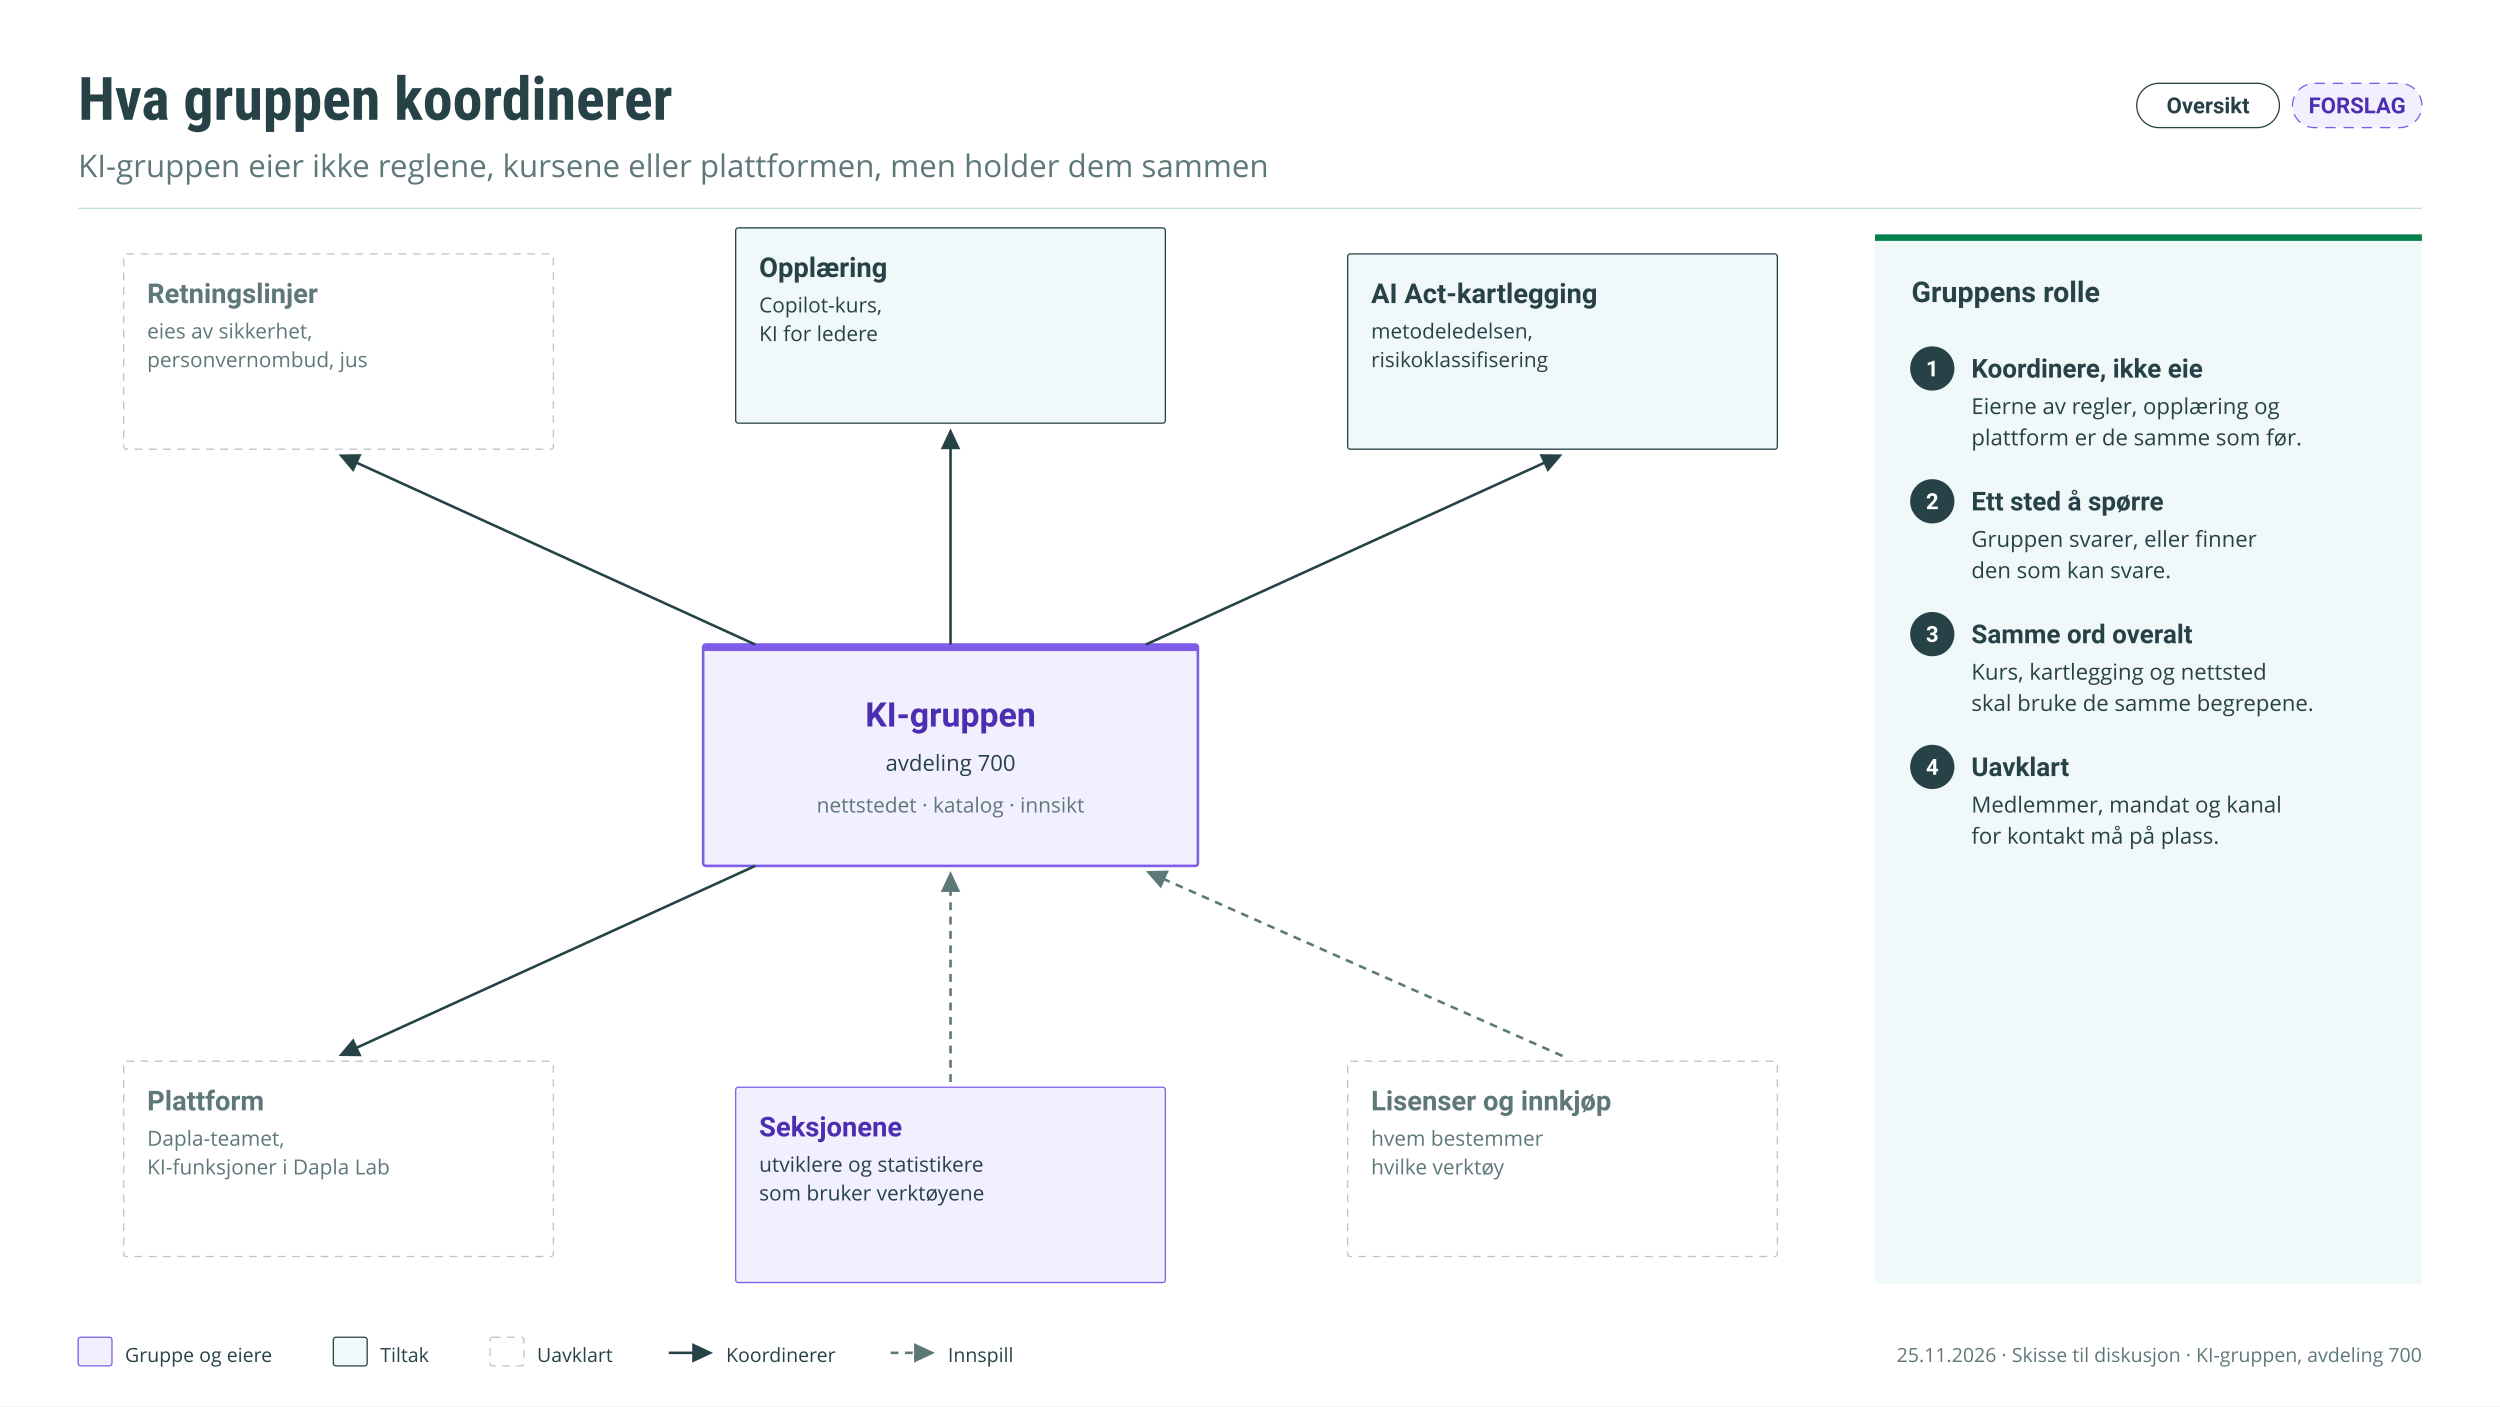
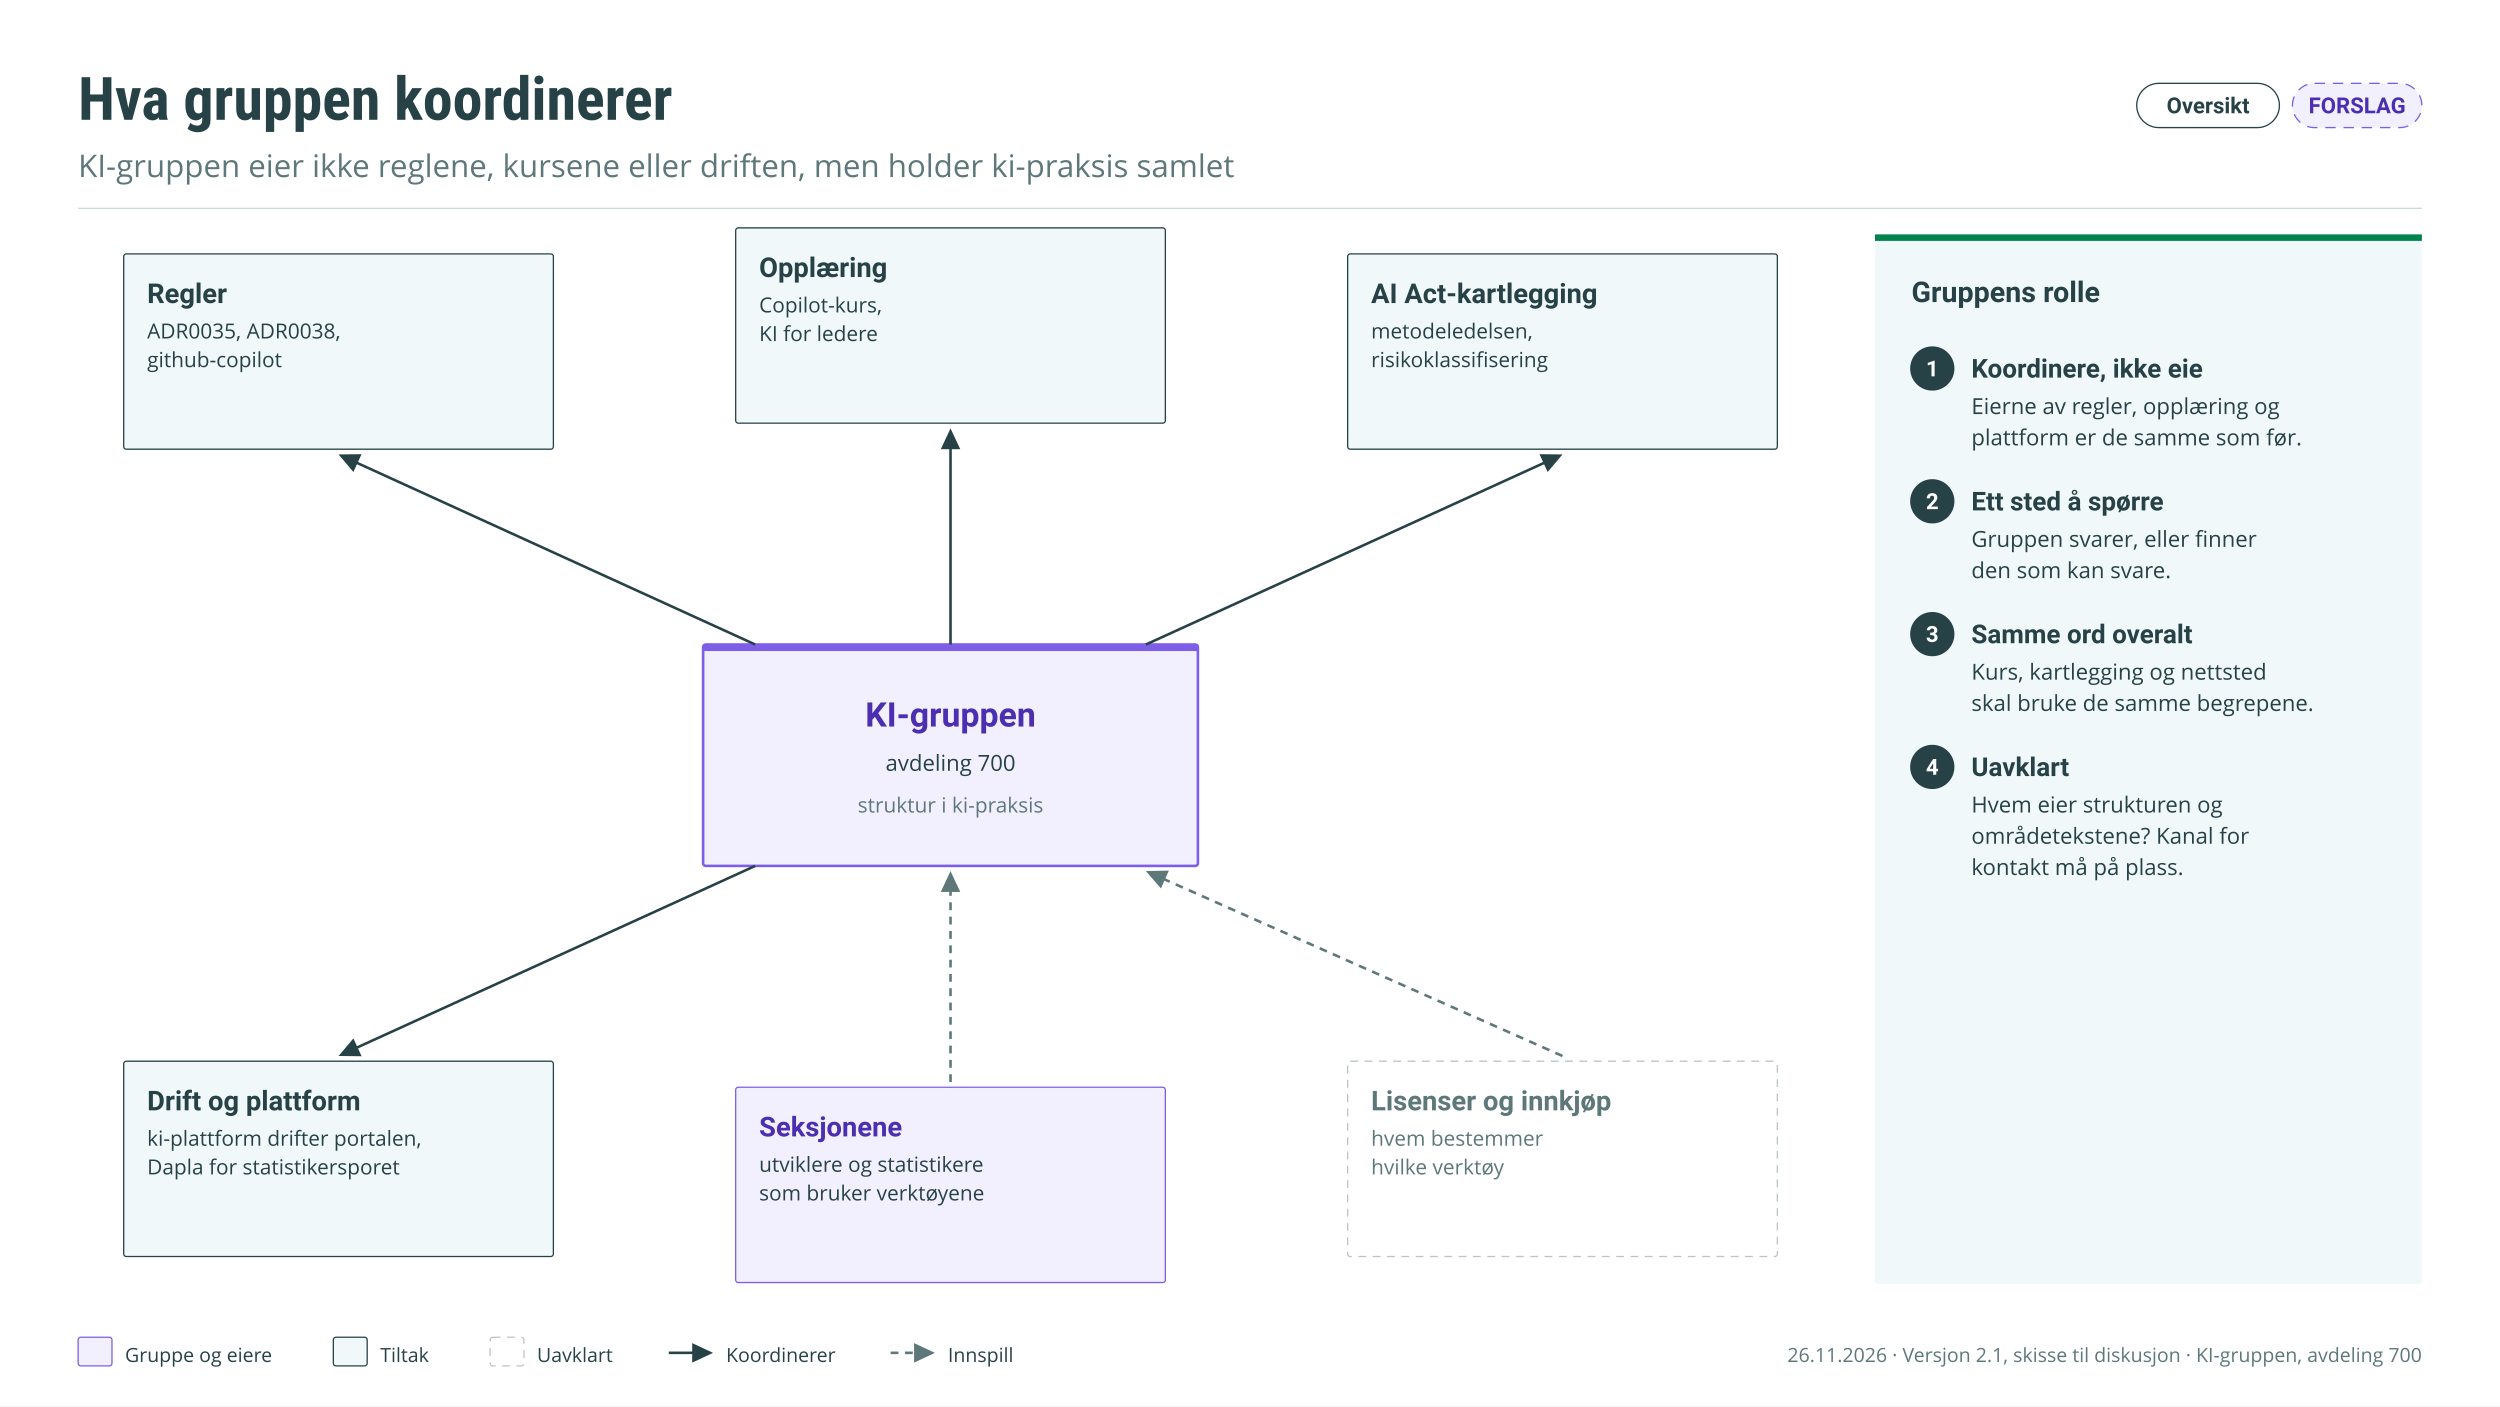
<svg xmlns="http://www.w3.org/2000/svg" width="1920" height="1080" viewBox="0 0 1920 1080">
  <rect x="0" y="0" width="1920" height="1080" fill="#ffffff" />
  <text x="60" y="92" font-family="Roboto Condensed, Arial Narrow, Arial, sans-serif" font-size="46" font-weight="700" fill="#274247" text-anchor="start">Hva gruppen koordinerer</text>
-   <text x="60" y="136" font-family="Open Sans, Segoe UI, Arial, sans-serif" font-size="24" font-weight="400" fill="#5e787a" text-anchor="start">KI-gruppen eier ikke reglene, kursene eller plattformen, men holder dem sammen</text>
+   <text x="60" y="136" font-family="Open Sans, Segoe UI, Arial, sans-serif" font-size="24" font-weight="400" fill="#5e787a" text-anchor="start">KI-gruppen eier ikke reglene, kursene eller driften, men holder ki-praksis samlet</text>
  <rect x="1760.6" y="64" width="99.4" height="34" rx="17" fill="#f2f0ff" stroke="#7e5ee8" stroke-width="1" stroke-dasharray="8 6" />
  <text x="1810.3" y="87" font-family="Roboto, Arial, sans-serif" font-size="17" font-weight="700" fill="#4b2fb0" text-anchor="middle">FORSLAG</text>
  <rect x="1641.0" y="64" width="109.6" height="34" rx="17" fill="#ffffff" stroke="#274247" stroke-width="1" />
  <text x="1695.8" y="87" font-family="Roboto, Arial, sans-serif" font-size="17" font-weight="700" fill="#274247" text-anchor="middle">Oversikt</text>
  <line x1="60" y1="160" x2="1860" y2="160" stroke="#c3dcdc" stroke-width="1" />
  <rect x="1440" y="180" width="420" height="806" rx="2" fill="#f0f8f9" stroke="none" stroke-width="0" />
  <rect x="1440" y="180" width="420" height="5" rx="0" fill="#00824d" stroke="none" stroke-width="0" />
  <text x="1468" y="232" font-family="Roboto, Arial, sans-serif" font-size="22" font-weight="700" fill="#274247" text-anchor="start">Gruppens rolle</text>
  <circle cx="1484" cy="283" r="17" fill="#274247" />
  <text x="1484" y="289" font-family="Roboto, Arial, sans-serif" font-size="17" font-weight="700" fill="#ffffff" text-anchor="middle">1</text>
  <text x="1514" y="290" font-family="Roboto, Arial, sans-serif" font-size="20" font-weight="700" fill="#274247" text-anchor="start">Koordinere, ikke eie</text>
  <text x="1514" y="318" font-family="Open Sans, Segoe UI, Arial, sans-serif" font-size="17" font-weight="400" fill="#274247" text-anchor="start">Eierne av regler, opplæring og</text>
  <text x="1514" y="342" font-family="Open Sans, Segoe UI, Arial, sans-serif" font-size="17" font-weight="400" fill="#274247" text-anchor="start">plattform er de samme som før.</text>
  <circle cx="1484" cy="385" r="17" fill="#274247" />
  <text x="1484" y="391" font-family="Roboto, Arial, sans-serif" font-size="17" font-weight="700" fill="#ffffff" text-anchor="middle">2</text>
  <text x="1514" y="392" font-family="Roboto, Arial, sans-serif" font-size="20" font-weight="700" fill="#274247" text-anchor="start">Ett sted å spørre</text>
  <text x="1514" y="420" font-family="Open Sans, Segoe UI, Arial, sans-serif" font-size="17" font-weight="400" fill="#274247" text-anchor="start">Gruppen svarer, eller finner</text>
  <text x="1514" y="444" font-family="Open Sans, Segoe UI, Arial, sans-serif" font-size="17" font-weight="400" fill="#274247" text-anchor="start">den som kan svare.</text>
  <circle cx="1484" cy="487" r="17" fill="#274247" />
  <text x="1484" y="493" font-family="Roboto, Arial, sans-serif" font-size="17" font-weight="700" fill="#ffffff" text-anchor="middle">3</text>
  <text x="1514" y="494" font-family="Roboto, Arial, sans-serif" font-size="20" font-weight="700" fill="#274247" text-anchor="start">Samme ord overalt</text>
  <text x="1514" y="522" font-family="Open Sans, Segoe UI, Arial, sans-serif" font-size="17" font-weight="400" fill="#274247" text-anchor="start">Kurs, kartlegging og nettsted</text>
  <text x="1514" y="546" font-family="Open Sans, Segoe UI, Arial, sans-serif" font-size="17" font-weight="400" fill="#274247" text-anchor="start">skal bruke de samme begrepene.</text>
  <circle cx="1484" cy="589" r="17" fill="#274247" />
  <text x="1484" y="595" font-family="Roboto, Arial, sans-serif" font-size="17" font-weight="700" fill="#ffffff" text-anchor="middle">4</text>
  <text x="1514" y="596" font-family="Roboto, Arial, sans-serif" font-size="20" font-weight="700" fill="#274247" text-anchor="start">Uavklart</text>
-   <text x="1514" y="624" font-family="Open Sans, Segoe UI, Arial, sans-serif" font-size="17" font-weight="400" fill="#274247" text-anchor="start">Medlemmer, mandat og kanal</text>
-   <text x="1514" y="648" font-family="Open Sans, Segoe UI, Arial, sans-serif" font-size="17" font-weight="400" fill="#274247" text-anchor="start">for kontakt må på plass.</text>
+   <text x="1514" y="624" font-family="Open Sans, Segoe UI, Arial, sans-serif" font-size="17" font-weight="400" fill="#274247" text-anchor="start">Hvem eier strukturen og</text>
+   <text x="1514" y="648" font-family="Open Sans, Segoe UI, Arial, sans-serif" font-size="17" font-weight="400" fill="#274247" text-anchor="start">områdetekstene? Kanal for</text>
+   <text x="1514" y="672" font-family="Open Sans, Segoe UI, Arial, sans-serif" font-size="17" font-weight="400" fill="#274247" text-anchor="start">kontakt må på plass.</text>
  <rect x="60" y="1027" width="26" height="22" rx="2" fill="#f2f0ff" stroke="#7e5ee8" stroke-width="1" />
  <text x="96" y="1046" font-family="Open Sans, Segoe UI, Arial, sans-serif" font-size="15" font-weight="400" fill="#274247" text-anchor="start">Gruppe og eiere</text>
  <rect x="256.0" y="1027" width="26" height="22" rx="2" fill="#f0f8f9" stroke="#274247" stroke-width="1" />
  <text x="292.0" y="1046" font-family="Open Sans, Segoe UI, Arial, sans-serif" font-size="15" font-weight="400" fill="#274247" text-anchor="start">Tiltak</text>
  <rect x="376.4" y="1027" width="26" height="22" rx="2" fill="#ffffff" stroke="#b9c5c6" stroke-width="1" stroke-dasharray="6 5" />
  <text x="412.4" y="1046" font-family="Open Sans, Segoe UI, Arial, sans-serif" font-size="15" font-weight="400" fill="#274247" text-anchor="start">Uavklart</text>
  <polyline points="513.6,1039.0 535.6,1039.0" fill="none" stroke="#274247" stroke-width="2" stroke-linejoin="round" />
  <polygon points="547.6,1039.0 531.6,1046.5 531.6,1031.5" fill="#274247" />
  <text x="557.6" y="1046" font-family="Open Sans, Segoe UI, Arial, sans-serif" font-size="15" font-weight="400" fill="#274247" text-anchor="start">Koordinerer</text>
  <polyline points="684.0,1039.0 706.0,1039.0" fill="none" stroke="#5e787a" stroke-width="2" stroke-linejoin="round" stroke-dasharray="6 5" />
  <polygon points="718.0,1039.0 702.0,1046.5 702.0,1031.5" fill="#5e787a" />
  <text x="728" y="1046" font-family="Open Sans, Segoe UI, Arial, sans-serif" font-size="15" font-weight="400" fill="#274247" text-anchor="start">Innspill</text>
-   <text x="1860" y="1046" font-family="Open Sans, Segoe UI, Arial, sans-serif" font-size="15" font-weight="400" fill="#5e787a" text-anchor="end">25.11.2026 · Skisse til diskusjon · KI-gruppen, avdeling 700</text>
+   <text x="1860" y="1046" font-family="Open Sans, Segoe UI, Arial, sans-serif" font-size="15" font-weight="400" fill="#5e787a" text-anchor="end">26.11.2026 · Versjon 2.1, skisse til diskusjon · KI-gruppen, avdeling 700</text>
  <rect x="540" y="495" width="380" height="170" rx="2" fill="#f2f0ff" stroke="#7e5ee8" stroke-width="2" />
  <rect x="540" y="495" width="380" height="5" rx="0" fill="#7e5ee8" stroke="none" stroke-width="0" />
  <text x="730" y="558" font-family="Roboto, Arial, sans-serif" font-size="26" font-weight="700" fill="#4b2fb0" text-anchor="middle">KI-gruppen</text>
  <text x="730" y="592" font-family="Open Sans, Segoe UI, Arial, sans-serif" font-size="17" font-weight="400" fill="#274247" text-anchor="middle">avdeling 700</text>
-   <text x="730" y="624" font-family="Open Sans, Segoe UI, Arial, sans-serif" font-size="16" font-weight="400" fill="#5e787a" text-anchor="middle">nettstedet · katalog · innsikt</text>
-   <rect x="95.0" y="195.0" width="330" height="150" rx="2" fill="#ffffff" stroke="#b9c5c6" stroke-width="1" stroke-dasharray="6 5" />
-   <text x="113.0" y="232.75" font-family="Roboto, Arial, sans-serif" font-size="21" font-weight="700" fill="#5e787a" text-anchor="start">Retningslinjer</text>
-   <text x="113.0" y="259.95" font-family="Open Sans, Segoe UI, Arial, sans-serif" font-size="16" font-weight="400" fill="#5e787a" text-anchor="start">eies av sikkerhet,</text>
-   <text x="113.0" y="281.95" font-family="Open Sans, Segoe UI, Arial, sans-serif" font-size="16" font-weight="400" fill="#5e787a" text-anchor="start">personvernombud, jus</text>
+   <text x="730" y="624" font-family="Open Sans, Segoe UI, Arial, sans-serif" font-size="16" font-weight="400" fill="#5e787a" text-anchor="middle">struktur i ki-praksis</text>
+   <rect x="95.0" y="195.0" width="330" height="150" rx="2" fill="#f0f8f9" stroke="#274247" stroke-width="1" />
+   <text x="113.0" y="232.75" font-family="Roboto, Arial, sans-serif" font-size="21" font-weight="700" fill="#274247" text-anchor="start">Regler</text>
+   <text x="113.0" y="259.95" font-family="Open Sans, Segoe UI, Arial, sans-serif" font-size="16" font-weight="400" fill="#274247" text-anchor="start">ADR0035, ADR0038,</text>
+   <text x="113.0" y="281.95" font-family="Open Sans, Segoe UI, Arial, sans-serif" font-size="16" font-weight="400" fill="#274247" text-anchor="start">github-copilot</text>
  <polyline points="580.0,495.0 270.9,354.0" fill="none" stroke="#274247" stroke-width="2" stroke-linejoin="round" />
  <polygon points="260.0,349.0 277.7,348.8 271.4,362.5" fill="#274247" />
  <rect x="565.0" y="175.0" width="330" height="150" rx="2" fill="#f0f8f9" stroke="#274247" stroke-width="1" />
  <text x="583.0" y="212.75" font-family="Roboto, Arial, sans-serif" font-size="21" font-weight="700" fill="#274247" text-anchor="start">Opplæring</text>
  <text x="583.0" y="239.95" font-family="Open Sans, Segoe UI, Arial, sans-serif" font-size="16" font-weight="400" fill="#274247" text-anchor="start">Copilot-kurs,</text>
  <text x="583.0" y="261.95" font-family="Open Sans, Segoe UI, Arial, sans-serif" font-size="16" font-weight="400" fill="#274247" text-anchor="start">KI for ledere</text>
  <polyline points="730.0,495.0 730.0,341.0" fill="none" stroke="#274247" stroke-width="2" stroke-linejoin="round" />
  <polygon points="730.0,329.0 737.5,345.0 722.5,345.0" fill="#274247" />
  <rect x="1035.0" y="195.0" width="330" height="150" rx="2" fill="#f0f8f9" stroke="#274247" stroke-width="1" />
  <text x="1053.0" y="232.75" font-family="Roboto, Arial, sans-serif" font-size="21" font-weight="700" fill="#274247" text-anchor="start">AI Act-kartlegging</text>
  <text x="1053.0" y="259.95" font-family="Open Sans, Segoe UI, Arial, sans-serif" font-size="16" font-weight="400" fill="#274247" text-anchor="start">metodeledelsen,</text>
  <text x="1053.0" y="281.95" font-family="Open Sans, Segoe UI, Arial, sans-serif" font-size="16" font-weight="400" fill="#274247" text-anchor="start">risikoklassifisering</text>
  <polyline points="880.0,495.0 1189.1,354.0" fill="none" stroke="#274247" stroke-width="2" stroke-linejoin="round" />
  <polygon points="1200.0,349.0 1188.6,362.5 1182.3,348.8" fill="#274247" />
-   <rect x="95.0" y="815.0" width="330" height="150" rx="2" fill="#ffffff" stroke="#b9c5c6" stroke-width="1" stroke-dasharray="6 5" />
-   <text x="113.0" y="852.75" font-family="Roboto, Arial, sans-serif" font-size="21" font-weight="700" fill="#5e787a" text-anchor="start">Plattform</text>
-   <text x="113.0" y="879.95" font-family="Open Sans, Segoe UI, Arial, sans-serif" font-size="16" font-weight="400" fill="#5e787a" text-anchor="start">Dapla-teamet,</text>
-   <text x="113.0" y="901.95" font-family="Open Sans, Segoe UI, Arial, sans-serif" font-size="16" font-weight="400" fill="#5e787a" text-anchor="start">KI-funksjoner i Dapla Lab</text>
+   <rect x="95.0" y="815.0" width="330" height="150" rx="2" fill="#f0f8f9" stroke="#274247" stroke-width="1" />
+   <text x="113.0" y="852.75" font-family="Roboto, Arial, sans-serif" font-size="21" font-weight="700" fill="#274247" text-anchor="start">Drift og plattform</text>
+   <text x="113.0" y="879.95" font-family="Open Sans, Segoe UI, Arial, sans-serif" font-size="16" font-weight="400" fill="#274247" text-anchor="start">ki-plattform drifter portalen,</text>
+   <text x="113.0" y="901.95" font-family="Open Sans, Segoe UI, Arial, sans-serif" font-size="16" font-weight="400" fill="#274247" text-anchor="start">Dapla for statistikersporet</text>
  <polyline points="580.0,665.0 270.9,806.0" fill="none" stroke="#274247" stroke-width="2" stroke-linejoin="round" />
  <polygon points="260.0,811.0 271.4,797.5 277.7,811.2" fill="#274247" />
  <rect x="565.0" y="835.0" width="330" height="150" rx="2" fill="#f2f0ff" stroke="#7e5ee8" stroke-width="1" />
  <text x="583.0" y="872.75" font-family="Roboto, Arial, sans-serif" font-size="21" font-weight="700" fill="#4b2fb0" text-anchor="start">Seksjonene</text>
  <text x="583.0" y="899.95" font-family="Open Sans, Segoe UI, Arial, sans-serif" font-size="16" font-weight="400" fill="#274247" text-anchor="start">utviklere og statistikere</text>
  <text x="583.0" y="921.95" font-family="Open Sans, Segoe UI, Arial, sans-serif" font-size="16" font-weight="400" fill="#274247" text-anchor="start">som bruker verktøyene</text>
  <polyline points="730.0,831.0 730.0,681.0" fill="none" stroke="#5e787a" stroke-width="2" stroke-linejoin="round" stroke-dasharray="6 5" />
  <polygon points="730.0,669.0 737.5,685.0 722.5,685.0" fill="#5e787a" />
  <rect x="1035.0" y="815.0" width="330" height="150" rx="2" fill="#ffffff" stroke="#b9c5c6" stroke-width="1" stroke-dasharray="6 5" />
  <text x="1053.0" y="852.75" font-family="Roboto, Arial, sans-serif" font-size="21" font-weight="700" fill="#5e787a" text-anchor="start">Lisenser og innkjøp</text>
  <text x="1053.0" y="879.95" font-family="Open Sans, Segoe UI, Arial, sans-serif" font-size="16" font-weight="400" fill="#5e787a" text-anchor="start">hvem bestemmer</text>
  <text x="1053.0" y="901.95" font-family="Open Sans, Segoe UI, Arial, sans-serif" font-size="16" font-weight="400" fill="#5e787a" text-anchor="start">hvilke verktøy</text>
  <polyline points="1200.0,811.0 891.0,673.9" fill="none" stroke="#5e787a" stroke-width="2" stroke-linejoin="round" stroke-dasharray="6 5" />
  <polygon points="880.0,669.0 897.7,668.6 891.6,682.3" fill="#5e787a" />
</svg>
